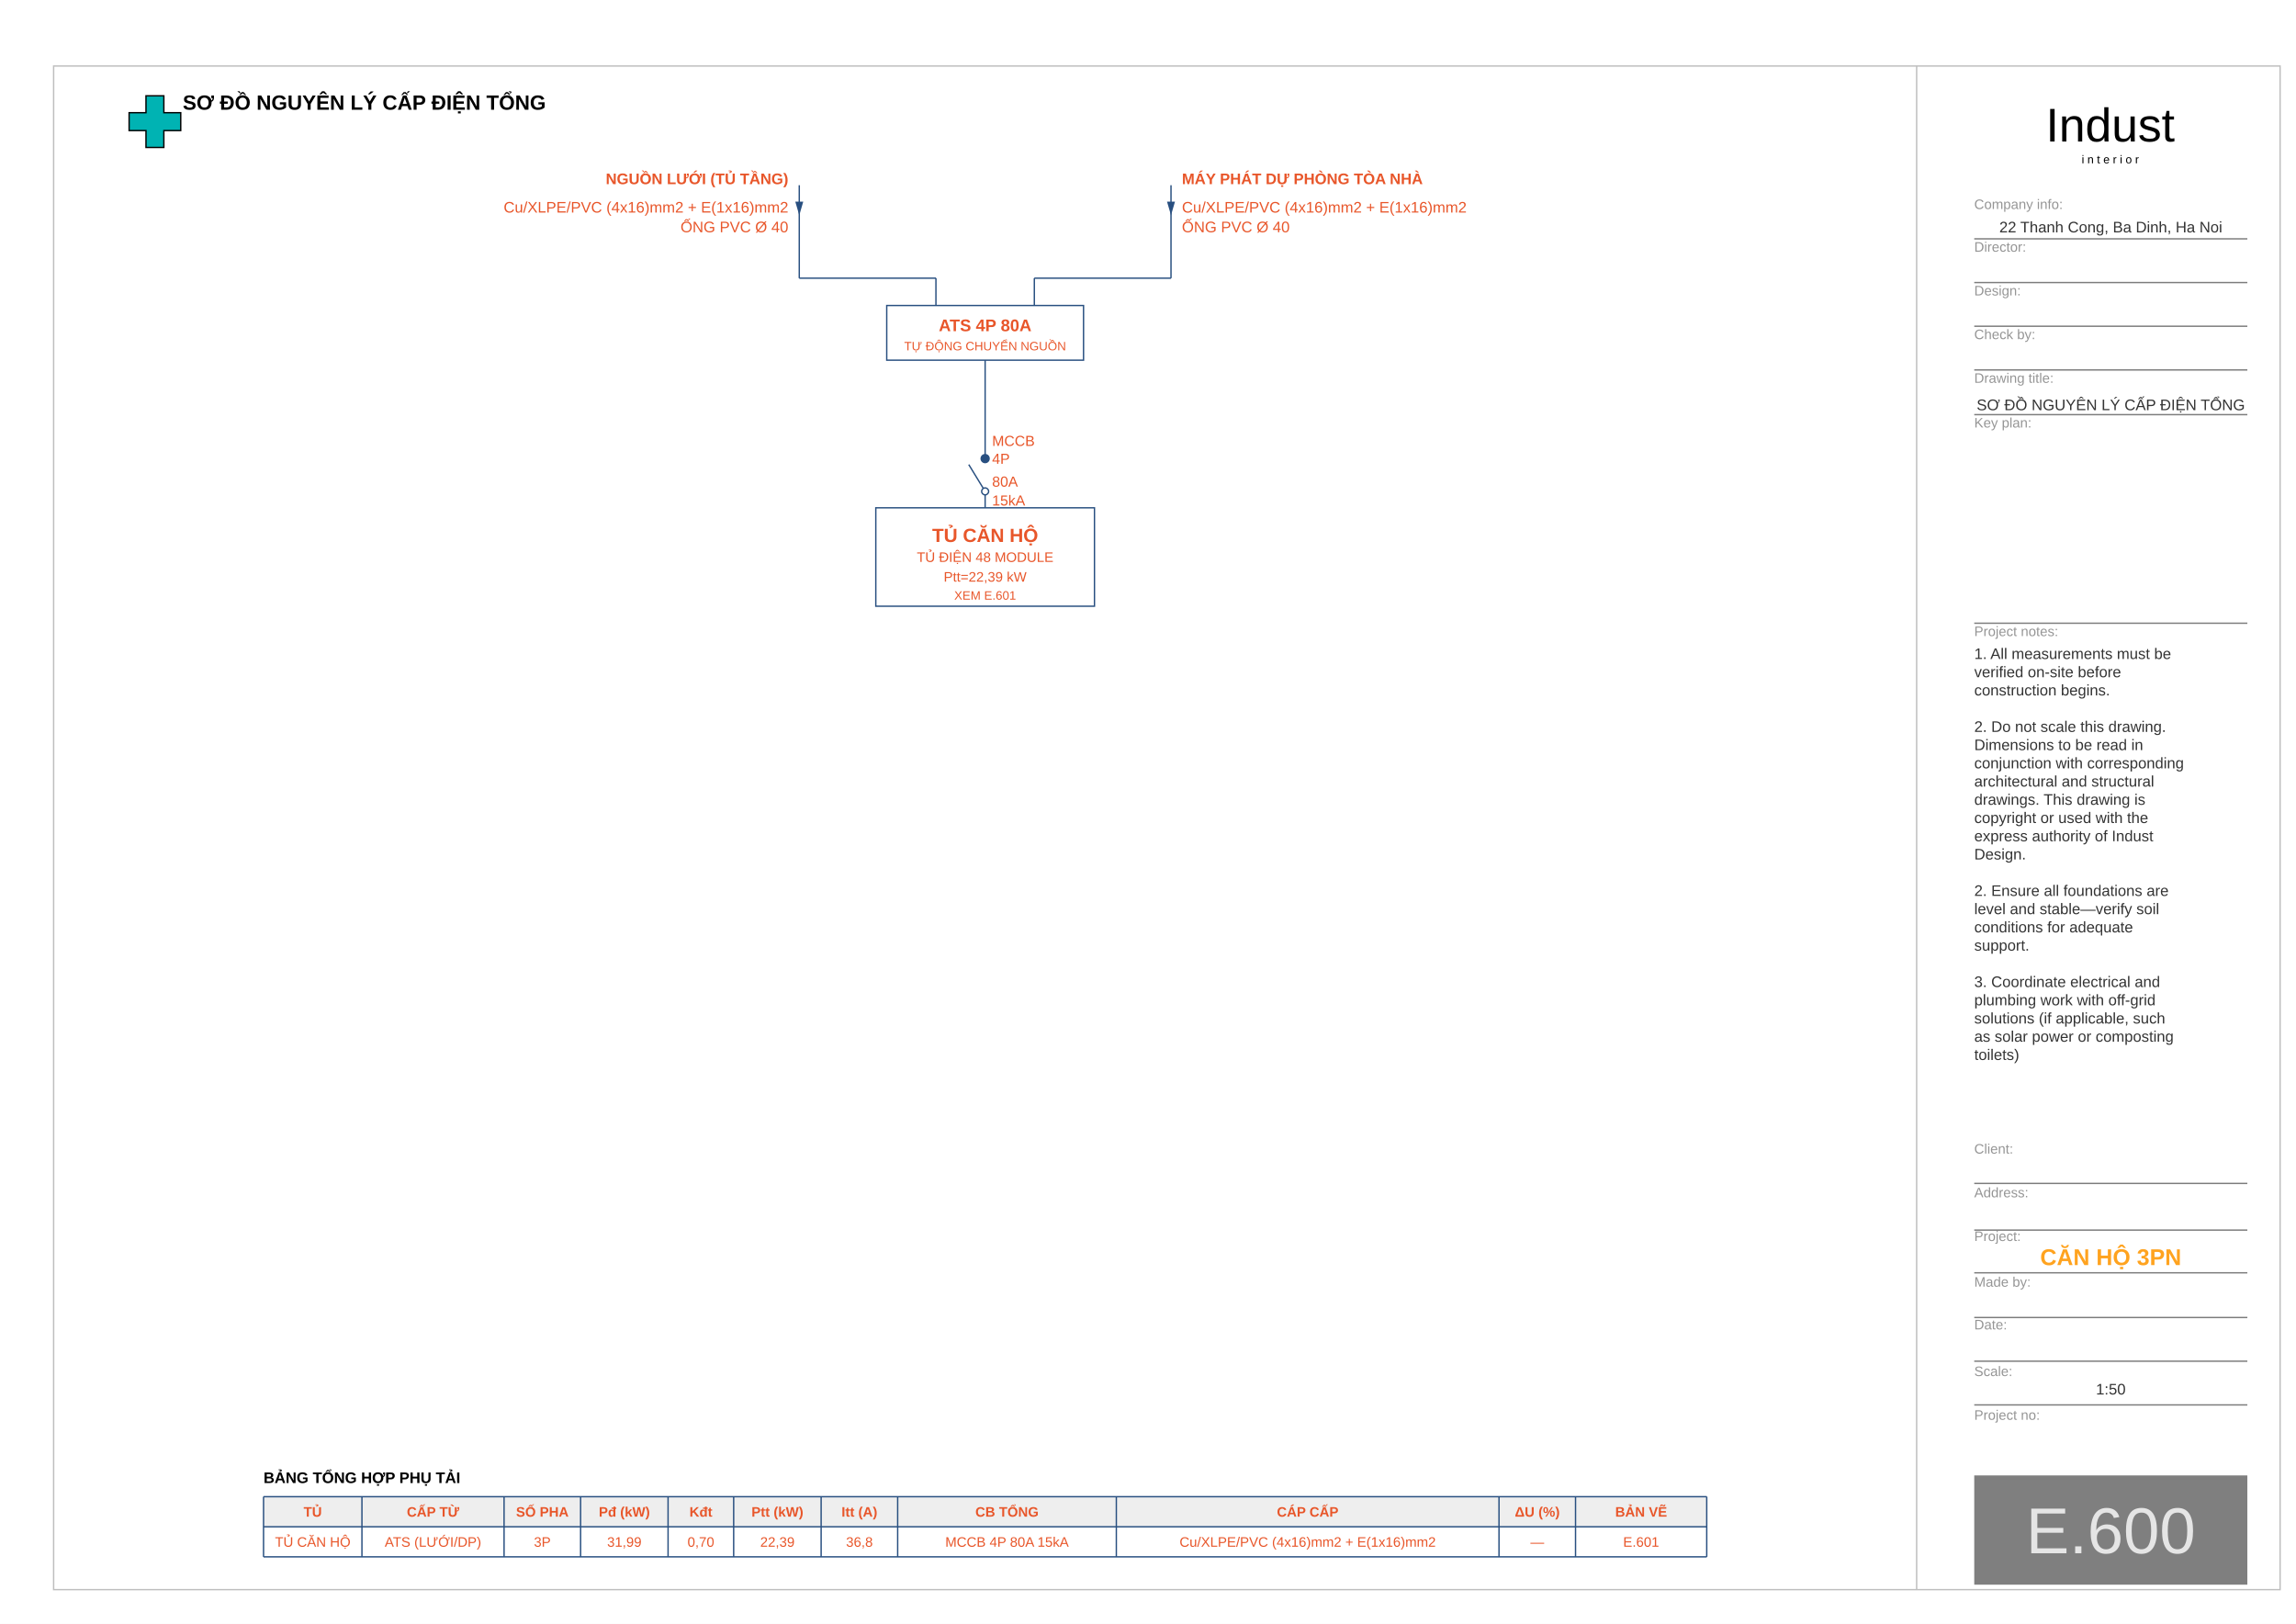
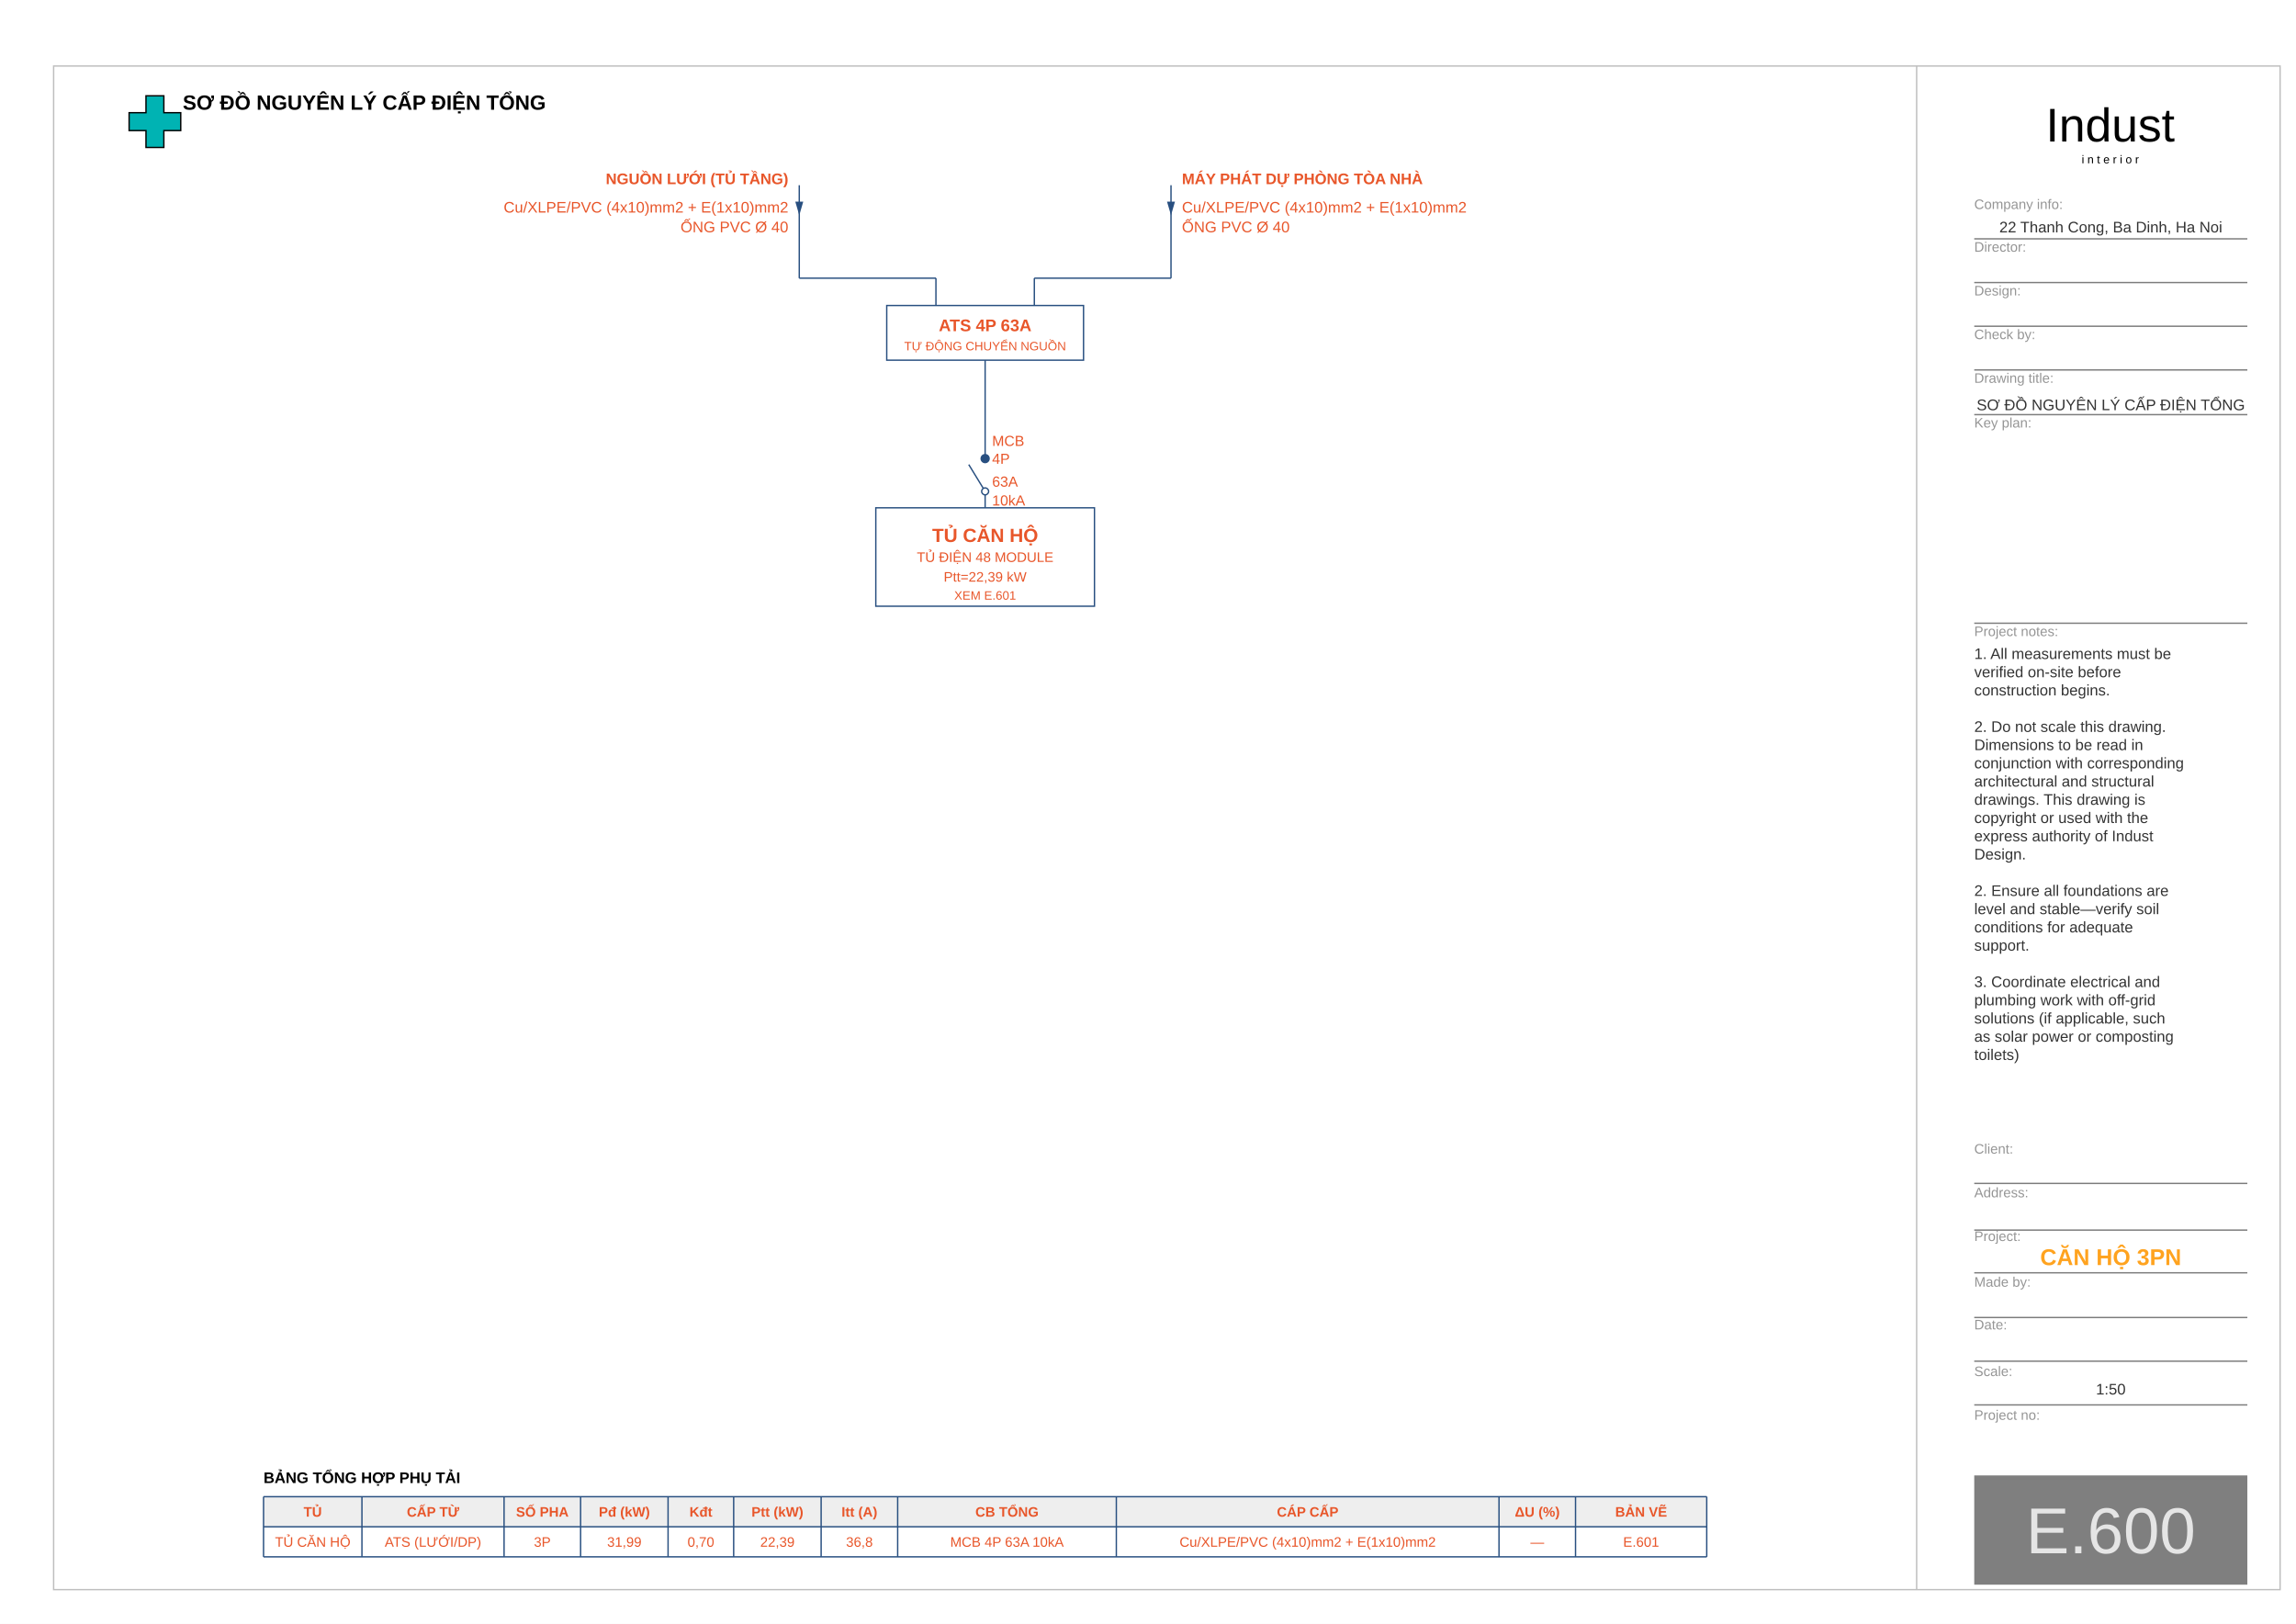
<svg xmlns="http://www.w3.org/2000/svg" width="420mm" height="297mm" viewBox="0 0 420 297">
  <rect width="100%" height="100%" fill="#fff" />
  <polygon points="9.81,290.741 417.093,290.741 417.093,12.073 9.81,12.073" fill="none" stroke="rgb(190,190,190)" stroke-width="0.25" />
  <line x1="350.606" y1="12.073" x2="350.606" y2="290.741" stroke="rgb(190,190,190)" stroke-width="0.25" />
  <polygon points="26.704,17.523 29.974,17.523 29.974,20.611 33.062,20.611 33.062,23.881 29.974,23.881 29.974,26.969 26.704,26.969 26.704,23.881 23.616,23.881 23.616,20.611 26.704,20.611" fill="rgb(0,179,179)" stroke="none" />
  <polygon points="26.704,17.523 29.974,17.523 29.974,20.611 33.062,20.611 33.062,23.881 29.974,23.881 29.974,26.969 26.704,26.969 26.704,23.881 23.616,23.881 23.616,20.611 26.704,20.611" fill="none" stroke="rgb(0,0,0)" stroke-width="0.25" />
  <text x="33.426" y="20.066" font-family="Arial, Helvetica, sans-serif" font-size="3.771" font-weight="bold" text-anchor="start" fill="rgb(0,0,0)">SƠ ĐỒ NGUYÊN LÝ CẤP ĐIỆN TỔNG</text>
  <text x="48.208" y="271.241" font-family="Arial, Helvetica, sans-serif" font-size="2.793" font-weight="bold" text-anchor="start" fill="rgb(0,0,0)">BẢNG TỔNG HỢP PHỤ TẢI</text>
  <polygon points="48.208,279.241 312.208,279.241 312.208,273.741 48.208,273.741" fill="rgb(238,238,238)" stroke="none" />
  <line x1="48.208" y1="284.741" x2="312.208" y2="284.741" stroke="rgb(40,79,128)" stroke-width="0.25" />
  <line x1="48.208" y1="279.241" x2="312.208" y2="279.241" stroke="rgb(40,79,128)" stroke-width="0.25" />
  <line x1="48.208" y1="273.741" x2="312.208" y2="273.741" stroke="rgb(40,79,128)" stroke-width="0.25" />
  <line x1="48.208" y1="284.741" x2="48.208" y2="273.741" stroke="rgb(40,79,128)" stroke-width="0.25" />
  <line x1="66.208" y1="284.741" x2="66.208" y2="273.741" stroke="rgb(40,79,128)" stroke-width="0.25" />
  <line x1="92.208" y1="284.741" x2="92.208" y2="273.741" stroke="rgb(40,79,128)" stroke-width="0.25" />
  <line x1="106.208" y1="284.741" x2="106.208" y2="273.741" stroke="rgb(40,79,128)" stroke-width="0.25" />
  <line x1="122.208" y1="284.741" x2="122.208" y2="273.741" stroke="rgb(40,79,128)" stroke-width="0.25" />
  <line x1="134.208" y1="284.741" x2="134.208" y2="273.741" stroke="rgb(40,79,128)" stroke-width="0.25" />
  <line x1="150.208" y1="284.741" x2="150.208" y2="273.741" stroke="rgb(40,79,128)" stroke-width="0.25" />
  <line x1="164.208" y1="284.741" x2="164.208" y2="273.741" stroke="rgb(40,79,128)" stroke-width="0.25" />
  <line x1="204.208" y1="284.741" x2="204.208" y2="273.741" stroke="rgb(40,79,128)" stroke-width="0.25" />
  <line x1="274.208" y1="284.741" x2="274.208" y2="273.741" stroke="rgb(40,79,128)" stroke-width="0.25" />
  <line x1="288.208" y1="284.741" x2="288.208" y2="273.741" stroke="rgb(40,79,128)" stroke-width="0.25" />
  <line x1="312.208" y1="284.741" x2="312.208" y2="273.741" stroke="rgb(40,79,128)" stroke-width="0.25" />
  <text x="57.208" y="277.391" font-family="Arial, Helvetica, sans-serif" font-size="2.514" font-weight="bold" text-anchor="middle" fill="rgb(232,86,42)">TỦ</text>
  <text x="79.208" y="277.391" font-family="Arial, Helvetica, sans-serif" font-size="2.514" font-weight="bold" text-anchor="middle" fill="rgb(232,86,42)">CẤP TỪ</text>
  <text x="99.208" y="277.391" font-family="Arial, Helvetica, sans-serif" font-size="2.514" font-weight="bold" text-anchor="middle" fill="rgb(232,86,42)">SỐ PHA</text>
  <text x="114.208" y="277.391" font-family="Arial, Helvetica, sans-serif" font-size="2.514" font-weight="bold" text-anchor="middle" fill="rgb(232,86,42)">Pđ (kW)</text>
  <text x="128.208" y="277.391" font-family="Arial, Helvetica, sans-serif" font-size="2.514" font-weight="bold" text-anchor="middle" fill="rgb(232,86,42)">Kđt</text>
  <text x="142.208" y="277.391" font-family="Arial, Helvetica, sans-serif" font-size="2.514" font-weight="bold" text-anchor="middle" fill="rgb(232,86,42)">Ptt (kW)</text>
  <text x="157.208" y="277.391" font-family="Arial, Helvetica, sans-serif" font-size="2.514" font-weight="bold" text-anchor="middle" fill="rgb(232,86,42)">Itt (A)</text>
  <text x="184.208" y="277.391" font-family="Arial, Helvetica, sans-serif" font-size="2.514" font-weight="bold" text-anchor="middle" fill="rgb(232,86,42)">CB TỔNG</text>
  <text x="239.208" y="277.391" font-family="Arial, Helvetica, sans-serif" font-size="2.514" font-weight="bold" text-anchor="middle" fill="rgb(232,86,42)">CÁP CẤP</text>
  <text x="281.208" y="277.391" font-family="Arial, Helvetica, sans-serif" font-size="2.514" font-weight="bold" text-anchor="middle" fill="rgb(232,86,42)">ΔU (%)</text>
  <text x="300.208" y="277.391" font-family="Arial, Helvetica, sans-serif" font-size="2.514" font-weight="bold" text-anchor="middle" fill="rgb(232,86,42)">BẢN VẼ</text>
  <text x="57.208" y="282.891" font-family="Arial, Helvetica, sans-serif" font-size="2.514" text-anchor="middle" fill="rgb(232,86,42)">TỦ CĂN HỘ</text>
  <text x="79.208" y="282.891" font-family="Arial, Helvetica, sans-serif" font-size="2.514" text-anchor="middle" fill="rgb(232,86,42)">ATS (LƯỚI/DP)</text>
  <text x="99.208" y="282.891" font-family="Arial, Helvetica, sans-serif" font-size="2.514" text-anchor="middle" fill="rgb(232,86,42)">3P</text>
  <text x="114.208" y="282.891" font-family="Arial, Helvetica, sans-serif" font-size="2.514" text-anchor="middle" fill="rgb(232,86,42)">31,99</text>
  <text x="128.208" y="282.891" font-family="Arial, Helvetica, sans-serif" font-size="2.514" text-anchor="middle" fill="rgb(232,86,42)">0,70</text>
  <text x="142.208" y="282.891" font-family="Arial, Helvetica, sans-serif" font-size="2.514" text-anchor="middle" fill="rgb(232,86,42)">22,39</text>
  <text x="157.208" y="282.891" font-family="Arial, Helvetica, sans-serif" font-size="2.514" text-anchor="middle" fill="rgb(232,86,42)">36,8</text>
-   <text x="184.208" y="282.891" font-family="Arial, Helvetica, sans-serif" font-size="2.514" text-anchor="middle" fill="rgb(232,86,42)">MCCB 4P 80A 15kA</text>
-   <text x="239.208" y="282.891" font-family="Arial, Helvetica, sans-serif" font-size="2.514" text-anchor="middle" fill="rgb(232,86,42)">Cu/XLPE/PVC (4x16)mm2 + E(1x16)mm2</text>
+   <text x="184.208" y="282.891" font-family="Arial, Helvetica, sans-serif" font-size="2.514" text-anchor="middle" fill="rgb(232,86,42)">MCB 4P 63A 10kA</text>
+   <text x="239.208" y="282.891" font-family="Arial, Helvetica, sans-serif" font-size="2.514" text-anchor="middle" fill="rgb(232,86,42)">Cu/XLPE/PVC (4x10)mm2 + E(1x10)mm2</text>
  <text x="281.208" y="282.891" font-family="Arial, Helvetica, sans-serif" font-size="2.514" text-anchor="middle" fill="rgb(232,86,42)">—</text>
  <text x="300.208" y="282.891" font-family="Arial, Helvetica, sans-serif" font-size="2.514" text-anchor="middle" fill="rgb(232,86,42)">E.601</text>
  <line x1="146.208" y1="33.876" x2="146.208" y2="50.876" stroke="rgb(40,79,128)" stroke-width="0.25" />
  <line x1="146.208" y1="50.876" x2="171.208" y2="50.876" stroke="rgb(40,79,128)" stroke-width="0.25" />
  <line x1="171.208" y1="50.876" x2="171.208" y2="55.876" stroke="rgb(40,79,128)" stroke-width="0.25" />
  <polygon points="146.208,39.376 145.478,36.876 146.938,36.876" fill="rgb(40,79,128)" stroke="none" />
  <text x="144.208" y="33.676" font-family="Arial, Helvetica, sans-serif" font-size="2.793" font-weight="bold" text-anchor="end" fill="rgb(232,86,42)">NGUỒN LƯỚI (TỦ TẦNG)</text>
-   <text x="144.208" y="38.876" font-family="Arial, Helvetica, sans-serif" font-size="2.793" text-anchor="end" fill="rgb(232,86,42)">Cu/XLPE/PVC (4x16)mm2 + E(1x16)mm2</text>
+   <text x="144.208" y="38.876" font-family="Arial, Helvetica, sans-serif" font-size="2.793" text-anchor="end" fill="rgb(232,86,42)">Cu/XLPE/PVC (4x10)mm2 + E(1x10)mm2</text>
  <text x="144.208" y="42.476" font-family="Arial, Helvetica, sans-serif" font-size="2.793" text-anchor="end" fill="rgb(232,86,42)">ỐNG PVC  Ø 40</text>
  <line x1="214.208" y1="33.876" x2="214.208" y2="50.876" stroke="rgb(40,79,128)" stroke-width="0.25" />
  <line x1="214.208" y1="50.876" x2="189.208" y2="50.876" stroke="rgb(40,79,128)" stroke-width="0.25" />
  <line x1="189.208" y1="50.876" x2="189.208" y2="55.876" stroke="rgb(40,79,128)" stroke-width="0.25" />
  <polygon points="214.208,39.376 213.478,36.876 214.938,36.876" fill="rgb(40,79,128)" stroke="none" />
  <text x="216.208" y="33.676" font-family="Arial, Helvetica, sans-serif" font-size="2.793" font-weight="bold" text-anchor="start" fill="rgb(232,86,42)">MÁY PHÁT DỰ PHÒNG TÒA NHÀ</text>
-   <text x="216.208" y="38.876" font-family="Arial, Helvetica, sans-serif" font-size="2.793" text-anchor="start" fill="rgb(232,86,42)">Cu/XLPE/PVC (4x16)mm2 + E(1x16)mm2</text>
+   <text x="216.208" y="38.876" font-family="Arial, Helvetica, sans-serif" font-size="2.793" text-anchor="start" fill="rgb(232,86,42)">Cu/XLPE/PVC (4x10)mm2 + E(1x10)mm2</text>
  <text x="216.208" y="42.476" font-family="Arial, Helvetica, sans-serif" font-size="2.793" text-anchor="start" fill="rgb(232,86,42)">ỐNG PVC  Ø 40</text>
  <polygon points="162.208,65.876 198.208,65.876 198.208,55.876 162.208,55.876" fill="none" stroke="rgb(40,79,128)" stroke-width="0.25" />
-   <text x="180.208" y="60.576" font-family="Arial, Helvetica, sans-serif" font-size="3.073" font-weight="bold" text-anchor="middle" fill="rgb(232,86,42)">ATS 4P 80A</text>
+   <text x="180.208" y="60.576" font-family="Arial, Helvetica, sans-serif" font-size="3.073" font-weight="bold" text-anchor="middle" fill="rgb(232,86,42)">ATS 4P 63A</text>
  <text x="180.208" y="64.076" font-family="Arial, Helvetica, sans-serif" font-size="2.235" text-anchor="middle" fill="rgb(232,86,42)">TỰ ĐỘNG CHUYỂN NGUỒN</text>
  <line x1="180.208" y1="65.876" x2="180.208" y2="83.876" stroke="rgb(40,79,128)" stroke-width="0.25" />
  <circle cx="180.208" cy="83.876" r="0.727" fill="rgb(40,79,128)" stroke="rgb(40,79,128)" stroke-width="0.25" />
  <circle cx="180.208" cy="89.871" r="0.636" fill="none" stroke="rgb(40,79,128)" stroke-width="0.25" />
  <line x1="179.876" y1="89.328" x2="177.21" y2="84.966" stroke="rgb(40,79,128)" stroke-width="0.25" />
-   <text x="181.479" y="81.556" font-family="Arial, Helvetica, sans-serif" font-size="2.654" text-anchor="start" fill="rgb(232,86,42)">MCCB</text>
+   <text x="181.479" y="81.556" font-family="Arial, Helvetica, sans-serif" font-size="2.654" text-anchor="start" fill="rgb(232,86,42)">MCB</text>
  <text x="181.479" y="84.826" font-family="Arial, Helvetica, sans-serif" font-size="2.654" text-anchor="start" fill="rgb(232,86,42)">4P</text>
-   <text x="181.479" y="89.004" font-family="Arial, Helvetica, sans-serif" font-size="2.654" text-anchor="start" fill="rgb(232,86,42)">80A</text>
-   <text x="181.479" y="92.456" font-family="Arial, Helvetica, sans-serif" font-size="2.654" text-anchor="start" fill="rgb(232,86,42)">15kA</text>
+   <text x="181.479" y="89.004" font-family="Arial, Helvetica, sans-serif" font-size="2.654" text-anchor="start" fill="rgb(232,86,42)">63A</text>
+   <text x="181.479" y="92.456" font-family="Arial, Helvetica, sans-serif" font-size="2.654" text-anchor="start" fill="rgb(232,86,42)">10kA</text>
  <line x1="180.208" y1="90.506" x2="180.208" y2="92.876" stroke="rgb(40,79,128)" stroke-width="0.25" />
  <polygon points="160.208,110.876 200.208,110.876 200.208,92.876 160.208,92.876" fill="none" stroke="rgb(40,79,128)" stroke-width="0.25" />
  <text x="180.208" y="99.126" font-family="Arial, Helvetica, sans-serif" font-size="3.492" font-weight="bold" text-anchor="middle" fill="rgb(232,86,42)">TỦ CĂN HỘ</text>
  <text x="180.208" y="102.776" font-family="Arial, Helvetica, sans-serif" font-size="2.514" text-anchor="middle" fill="rgb(232,86,42)">TỦ ĐIỆN 48 MODULE</text>
  <text x="180.208" y="106.376" font-family="Arial, Helvetica, sans-serif" font-size="2.514" text-anchor="middle" fill="rgb(232,86,42)">Ptt=22,39 kW</text>
  <text x="180.208" y="109.676" font-family="Arial, Helvetica, sans-serif" font-size="2.235" text-anchor="middle" fill="rgb(232,86,42)">XEM E.601</text>
  <text x="386.029" y="25.879" font-family="Arial, Helvetica, sans-serif" font-size="8.659" text-anchor="middle" fill="rgb(0,0,0)">Indust</text>
  <text x="386.029" y="29.876" font-family="Arial, Helvetica, sans-serif" font-size="2.095" text-anchor="middle" fill="rgb(0,0,0)">i n t e r i o r</text>
  <text x="361.142" y="38.224" font-family="Arial, Helvetica, sans-serif" font-size="2.514" text-anchor="start" fill="rgb(149,149,149)">Company info:</text>
  <line x1="361.142" y1="43.682" x2="411.099" y2="43.682" stroke="rgb(124,124,124)" stroke-width="0.25" />
  <text x="361.142" y="46.035" font-family="Arial, Helvetica, sans-serif" font-size="2.514" text-anchor="start" fill="rgb(149,149,149)">Director:</text>
  <line x1="361.142" y1="51.675" x2="411.099" y2="51.675" stroke="rgb(124,124,124)" stroke-width="0.25" />
  <text x="361.142" y="54.028" font-family="Arial, Helvetica, sans-serif" font-size="2.514" text-anchor="start" fill="rgb(149,149,149)">Design:</text>
  <line x1="361.142" y1="59.668" x2="411.099" y2="59.668" stroke="rgb(124,124,124)" stroke-width="0.25" />
  <text x="361.142" y="62.021" font-family="Arial, Helvetica, sans-serif" font-size="2.514" text-anchor="start" fill="rgb(149,149,149)">Check by:</text>
  <line x1="361.142" y1="67.661" x2="411.099" y2="67.661" stroke="rgb(124,124,124)" stroke-width="0.25" />
  <text x="361.142" y="70.015" font-family="Arial, Helvetica, sans-serif" font-size="2.514" text-anchor="start" fill="rgb(149,149,149)">Drawing title:</text>
  <line x1="361.142" y1="75.836" x2="411.099" y2="75.836" stroke="rgb(124,124,124)" stroke-width="0.25" />
  <text x="361.142" y="78.189" font-family="Arial, Helvetica, sans-serif" font-size="2.514" text-anchor="start" fill="rgb(149,149,149)">Key plan:</text>
  <line x1="361.142" y1="113.985" x2="411.099" y2="113.985" stroke="rgb(124,124,124)" stroke-width="0.25" />
  <text x="361.142" y="116.338" font-family="Arial, Helvetica, sans-serif" font-size="2.514" text-anchor="start" fill="rgb(149,149,149)">Project notes:</text>
  <text x="361.142" y="210.983" font-family="Arial, Helvetica, sans-serif" font-size="2.514" text-anchor="start" fill="rgb(149,149,149)">Client:</text>
  <line x1="361.142" y1="216.442" x2="411.099" y2="216.442" stroke="rgb(124,124,124)" stroke-width="0.25" />
  <text x="361.142" y="218.976" font-family="Arial, Helvetica, sans-serif" font-size="2.514" text-anchor="start" fill="rgb(149,149,149)">Address:</text>
  <line x1="361.142" y1="224.98" x2="411.099" y2="224.98" stroke="rgb(124,124,124)" stroke-width="0.25" />
  <text x="361.142" y="226.97" font-family="Arial, Helvetica, sans-serif" font-size="2.514" text-anchor="start" fill="rgb(149,149,149)">Project:</text>
  <line x1="361.142" y1="232.791" x2="411.099" y2="232.791" stroke="rgb(124,124,124)" stroke-width="0.25" />
  <text x="361.142" y="235.326" font-family="Arial, Helvetica, sans-serif" font-size="2.514" text-anchor="start" fill="rgb(149,149,149)">Made by:</text>
  <line x1="361.142" y1="240.966" x2="411.099" y2="240.966" stroke="rgb(124,124,124)" stroke-width="0.25" />
  <text x="361.142" y="243.137" font-family="Arial, Helvetica, sans-serif" font-size="2.514" text-anchor="start" fill="rgb(149,149,149)">Date:</text>
  <line x1="361.142" y1="248.959" x2="411.099" y2="248.959" stroke="rgb(124,124,124)" stroke-width="0.25" />
  <text x="361.142" y="251.675" font-family="Arial, Helvetica, sans-serif" font-size="2.514" text-anchor="start" fill="rgb(149,149,149)">Scale:</text>
  <line x1="361.142" y1="256.952" x2="411.099" y2="256.952" stroke="rgb(124,124,124)" stroke-width="0.25" />
  <text x="361.142" y="259.669" font-family="Arial, Helvetica, sans-serif" font-size="2.514" text-anchor="start" fill="rgb(149,149,149)">Project no:</text>
  <text x="361.142" y="120.526" font-family="Arial, Helvetica, sans-serif" font-size="2.793" text-anchor="start" fill="rgb(51,51,51)">1. All measurements must be</text>
  <text x="361.142" y="123.86" font-family="Arial, Helvetica, sans-serif" font-size="2.793" text-anchor="start" fill="rgb(51,51,51)">verified on-site before</text>
  <text x="361.142" y="127.193" font-family="Arial, Helvetica, sans-serif" font-size="2.793" text-anchor="start" fill="rgb(51,51,51)">construction begins.</text>
  <text x="361.142" y="133.86" font-family="Arial, Helvetica, sans-serif" font-size="2.793" text-anchor="start" fill="rgb(51,51,51)">2. Do not scale this drawing.</text>
  <text x="361.142" y="137.193" font-family="Arial, Helvetica, sans-serif" font-size="2.793" text-anchor="start" fill="rgb(51,51,51)">Dimensions to be read in</text>
  <text x="361.142" y="140.526" font-family="Arial, Helvetica, sans-serif" font-size="2.793" text-anchor="start" fill="rgb(51,51,51)">conjunction with corresponding</text>
  <text x="361.142" y="143.86" font-family="Arial, Helvetica, sans-serif" font-size="2.793" text-anchor="start" fill="rgb(51,51,51)">architectural and structural</text>
  <text x="361.142" y="147.193" font-family="Arial, Helvetica, sans-serif" font-size="2.793" text-anchor="start" fill="rgb(51,51,51)">drawings. This drawing is</text>
  <text x="361.142" y="150.526" font-family="Arial, Helvetica, sans-serif" font-size="2.793" text-anchor="start" fill="rgb(51,51,51)">copyright or used with the</text>
  <text x="361.142" y="153.86" font-family="Arial, Helvetica, sans-serif" font-size="2.793" text-anchor="start" fill="rgb(51,51,51)">express authority of Indust</text>
  <text x="361.142" y="157.193" font-family="Arial, Helvetica, sans-serif" font-size="2.793" text-anchor="start" fill="rgb(51,51,51)">Design.</text>
  <text x="361.142" y="163.86" font-family="Arial, Helvetica, sans-serif" font-size="2.793" text-anchor="start" fill="rgb(51,51,51)">2. Ensure all foundations are</text>
  <text x="361.142" y="167.193" font-family="Arial, Helvetica, sans-serif" font-size="2.793" text-anchor="start" fill="rgb(51,51,51)">level and stable—verify soil</text>
  <text x="361.142" y="170.526" font-family="Arial, Helvetica, sans-serif" font-size="2.793" text-anchor="start" fill="rgb(51,51,51)">conditions for adequate</text>
  <text x="361.142" y="173.86" font-family="Arial, Helvetica, sans-serif" font-size="2.793" text-anchor="start" fill="rgb(51,51,51)">support.</text>
  <text x="361.142" y="180.526" font-family="Arial, Helvetica, sans-serif" font-size="2.793" text-anchor="start" fill="rgb(51,51,51)">3. Coordinate electrical and</text>
  <text x="361.142" y="183.86" font-family="Arial, Helvetica, sans-serif" font-size="2.793" text-anchor="start" fill="rgb(51,51,51)">plumbing work with off-grid</text>
  <text x="361.142" y="187.193" font-family="Arial, Helvetica, sans-serif" font-size="2.793" text-anchor="start" fill="rgb(51,51,51)">solutions (if applicable, such</text>
  <text x="361.142" y="190.526" font-family="Arial, Helvetica, sans-serif" font-size="2.793" text-anchor="start" fill="rgb(51,51,51)">as solar power or composting</text>
  <text x="361.142" y="193.86" font-family="Arial, Helvetica, sans-serif" font-size="2.793" text-anchor="start" fill="rgb(51,51,51)">toilets)</text>
  <polygon points="361.142,289.833 411.099,289.833 411.099,269.85 361.142,269.85" fill="rgb(127,127,127)" stroke="none" />
  <text x="386.12" y="42.502" font-family="Arial, Helvetica, sans-serif" font-size="2.793" text-anchor="middle" fill="rgb(51,51,51)">22 Thanh Cong, Ba Dinh, Ha Noi</text>
  <text x="386.12" y="75.024" font-family="Arial, Helvetica, sans-serif" font-size="2.806" text-anchor="middle" fill="rgb(51,51,51)">SƠ ĐỒ NGUYÊN LÝ CẤP ĐIỆN TỔNG</text>
  <text x="386.12" y="231.384" font-family="Arial, Helvetica, sans-serif" font-size="4.19" font-weight="bold" text-anchor="middle" fill="rgb(255,163,31)">CĂN HỘ 3PN</text>
  <text x="386.12" y="255.045" font-family="Arial, Helvetica, sans-serif" font-size="2.793" text-anchor="middle" fill="rgb(51,51,51)">1:50</text>
  <text x="386.12" y="284.091" font-family="Arial, Helvetica, sans-serif" font-size="11.872" text-anchor="middle" fill="rgb(229,229,229)">E.600</text>
</svg>
